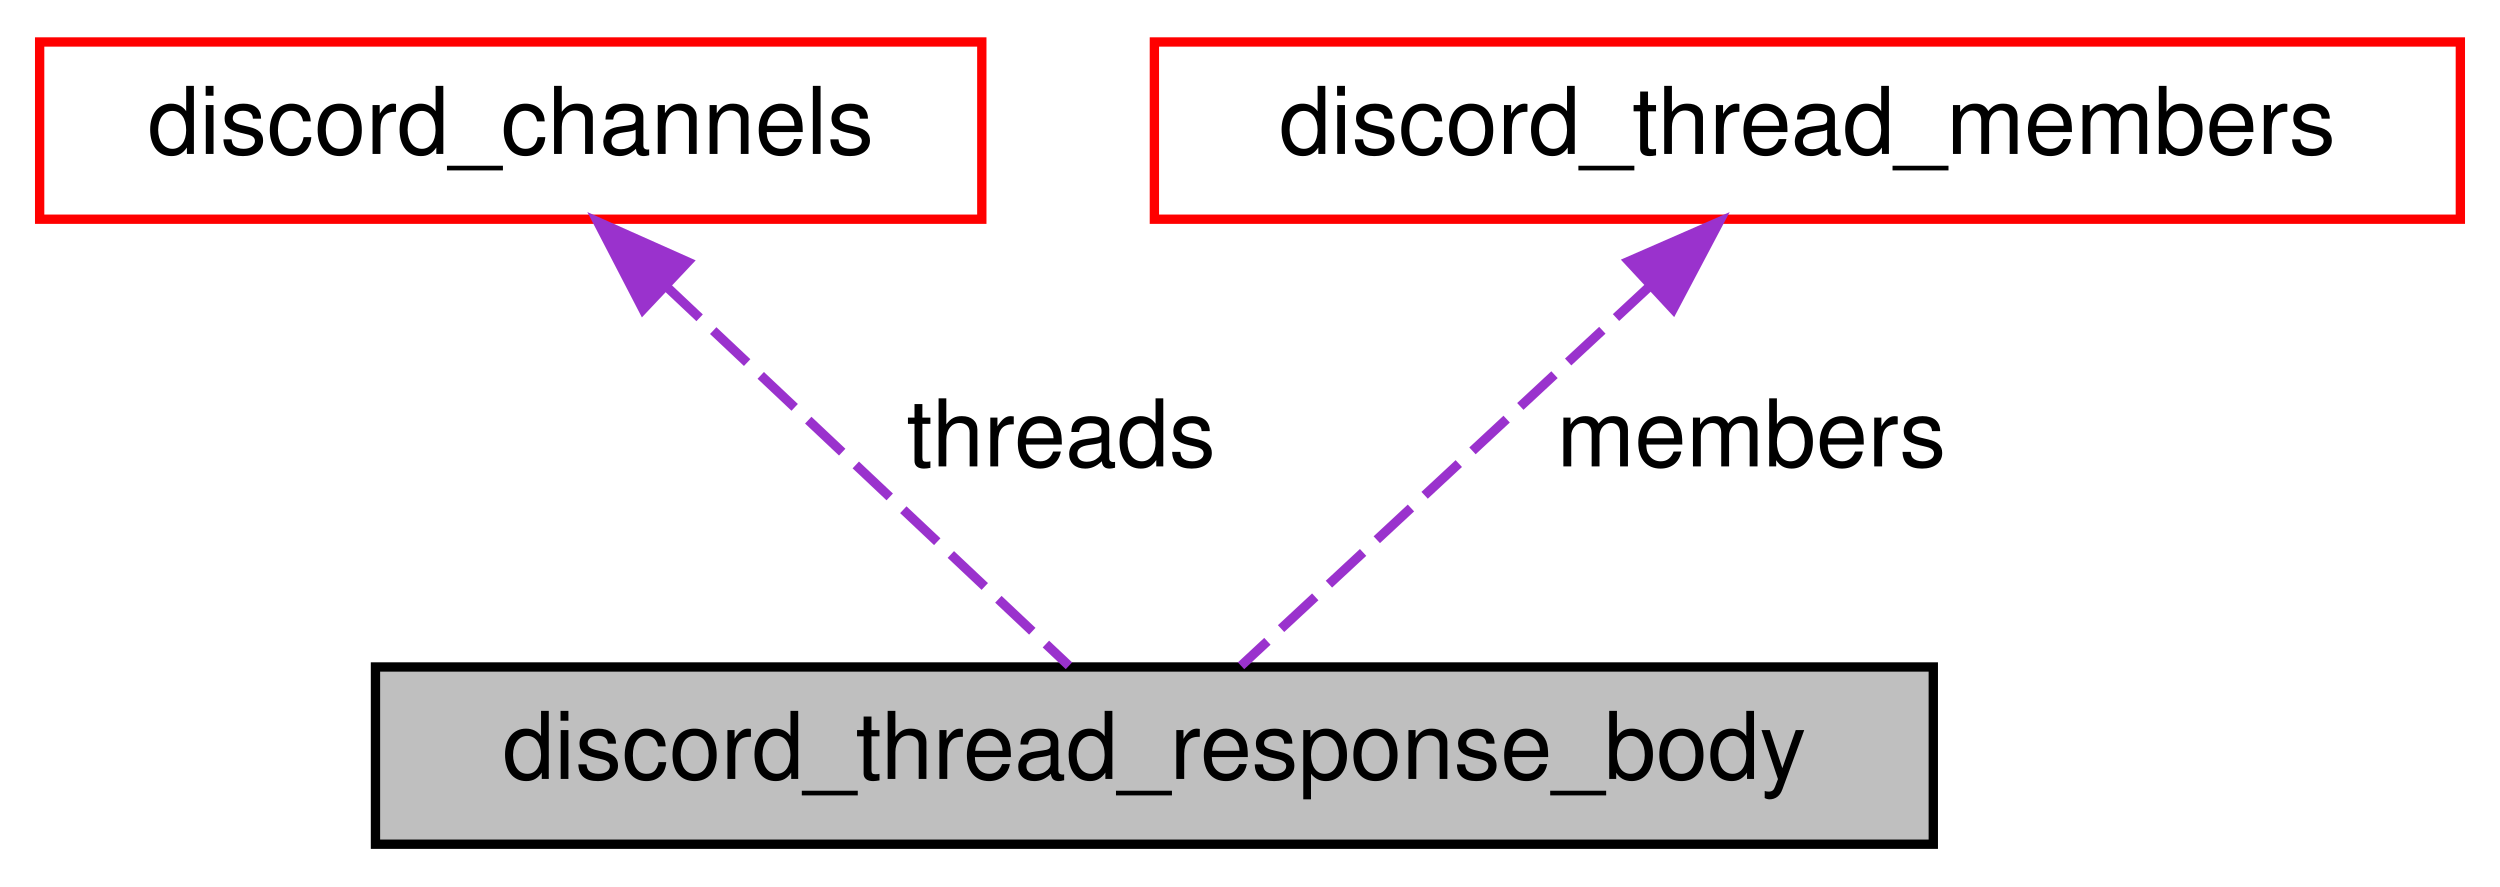
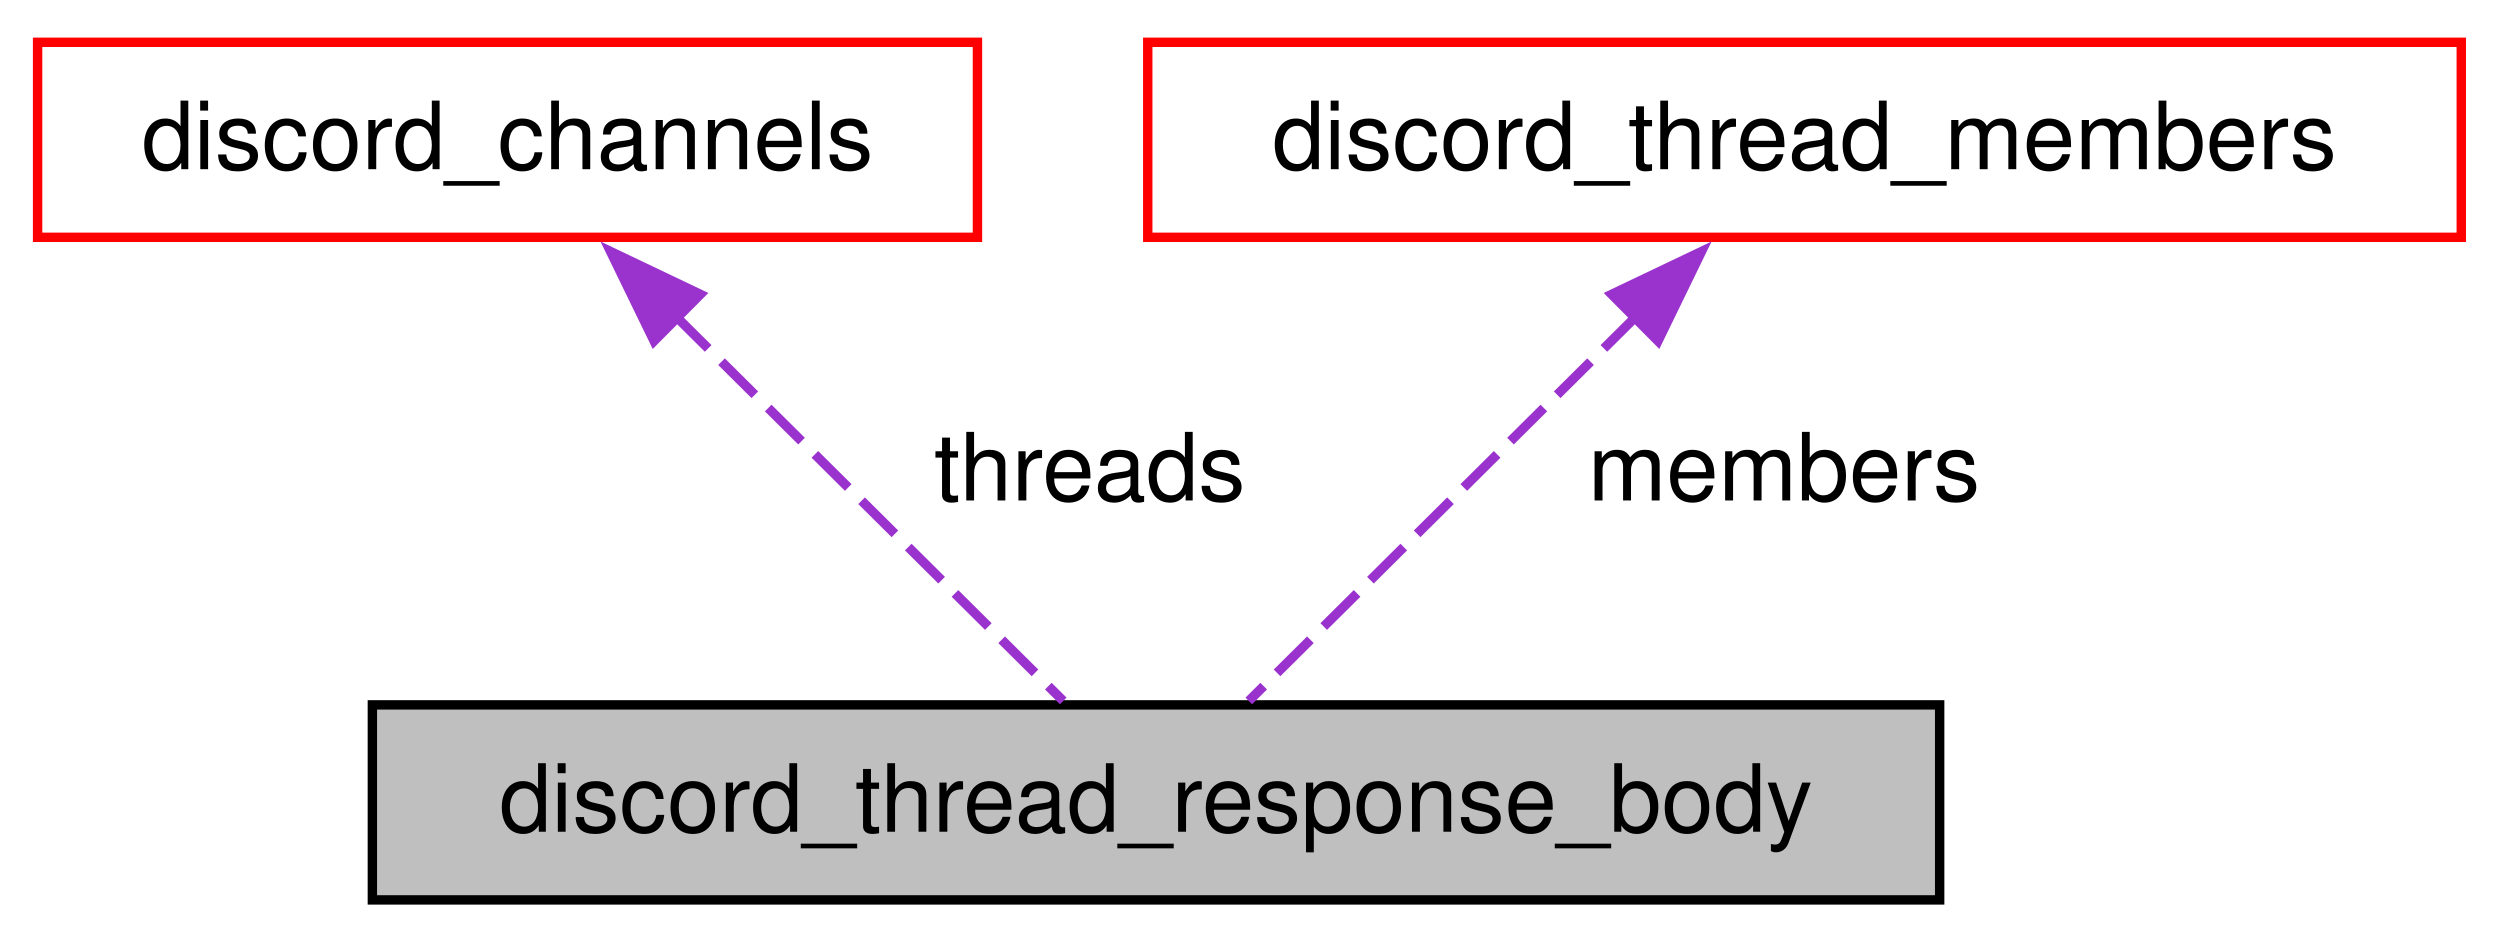
- <svg xmlns="http://www.w3.org/2000/svg" xmlns:xlink="http://www.w3.org/1999/xlink" width="268pt" height="95pt" viewBox="0.00 0.00 267.50 95.00">
-   <g id="graph0" class="graph" transform="scale(1 1) rotate(0) translate(4 91)">
+ <svg xmlns="http://www.w3.org/2000/svg" xmlns:xlink="http://www.w3.org/1999/xlink" width="266pt" height="100pt" viewBox="0.00 0.00 266.00 100.00">
+   <g id="graph0" class="graph" transform="scale(1 1) rotate(0) translate(4 96.25)">
    <g id="node1" class="node">
      <g id="a_node1">
        <a xlink:title=" ">
-           <polygon fill="#bfbfbf" stroke="black" points="36,-0.5 36,-19.5 203,-19.5 203,-0.5 36,-0.5" />
-           <text text-anchor="middle" x="119.5" y="-7.5" font-family="Helvetica,sans-Serif" font-size="10.00">discord_thread_response_body</text>
+           <polygon fill="#bfbfbf" stroke="black" points="35.62,-0.5 35.62,-21.25 202.38,-21.25 202.38,-0.5 35.62,-0.5" />
+           <text xml:space="preserve" text-anchor="middle" x="119" y="-7.75" font-family="Helvetica,sans-Serif" font-size="10.00">discord_thread_response_body</text>
        </a>
      </g>
    </g>
    <g id="node2" class="node">
      <g id="a_node2">
        <a xlink:href="structdiscord__channels.html" target="_top" xlink:title=" ">
-           <polygon fill="none" stroke="red" points="0,-67.5 0,-86.5 101,-86.5 101,-67.5 0,-67.5" />
-           <text text-anchor="middle" x="50.5" y="-74.5" font-family="Helvetica,sans-Serif" font-size="10.00">discord_channels</text>
+           <polygon fill="none" stroke="red" points="0,-71 0,-91.75 100,-91.75 100,-71 0,-71" />
+           <text xml:space="preserve" text-anchor="middle" x="50" y="-78.25" font-family="Helvetica,sans-Serif" font-size="10.00">discord_channels</text>
        </a>
      </g>
    </g>
    <g id="edge1" class="edge">
-       <path fill="none" stroke="#9a32cd" stroke-dasharray="5,2" d="M67.11,-60.36C80.67,-47.58 99.34,-29.99 110.34,-19.63" />
-       <polygon fill="#9a32cd" stroke="#9a32cd" points="64.68,-57.83 59.81,-67.23 69.48,-62.92 64.68,-57.83" />
-       <text text-anchor="middle" x="109.5" y="-41" font-family="Helvetica,sans-Serif" font-size="10.00"> threads</text>
+       <path fill="none" stroke="#9a32cd" stroke-dasharray="5,2" d="M67.8,-62.7C80.96,-49.64 98.38,-32.35 109.13,-21.67" />
+       <polygon fill="#9a32cd" stroke="#9a32cd" points="65.59,-59.97 60.96,-69.49 70.52,-64.93 65.59,-59.97" />
+       <text xml:space="preserve" text-anchor="middle" x="110.56" y="-43" font-family="Helvetica,sans-Serif" font-size="10.00"> threads</text>
    </g>
    <g id="node3" class="node">
      <g id="a_node3">
        <a xlink:href="structdiscord__thread__members.html" target="_top" xlink:title=" ">
-           <polygon fill="none" stroke="red" points="119.5,-67.5 119.5,-86.5 259.5,-86.5 259.5,-67.5 119.5,-67.5" />
-           <text text-anchor="middle" x="189.5" y="-74.5" font-family="Helvetica,sans-Serif" font-size="10.00">discord_thread_members</text>
+           <polygon fill="none" stroke="red" points="118.12,-71 118.12,-91.75 257.88,-91.75 257.88,-71 118.12,-71" />
+           <text xml:space="preserve" text-anchor="middle" x="188" y="-78.25" font-family="Helvetica,sans-Serif" font-size="10.00">discord_thread_members</text>
        </a>
      </g>
    </g>
    <g id="edge2" class="edge">
-       <path fill="none" stroke="#9a32cd" stroke-dasharray="5,2" d="M172.65,-60.36C158.89,-47.58 139.95,-29.99 128.79,-19.63" />
-       <polygon fill="#9a32cd" stroke="#9a32cd" points="170.35,-62.99 180.06,-67.23 175.11,-57.86 170.35,-62.99" />
-       <text text-anchor="middle" x="183.5" y="-41" font-family="Helvetica,sans-Serif" font-size="10.00"> members</text>
+       <path fill="none" stroke="#9a32cd" stroke-dasharray="5,2" d="M170.2,-62.7C157.04,-49.64 139.62,-32.35 128.87,-21.67" />
+       <polygon fill="#9a32cd" stroke="#9a32cd" points="167.48,-64.93 177.04,-69.49 172.41,-59.97 167.48,-64.93" />
+       <text xml:space="preserve" text-anchor="middle" x="184.43" y="-43" font-family="Helvetica,sans-Serif" font-size="10.00"> members</text>
    </g>
  </g>
</svg>
